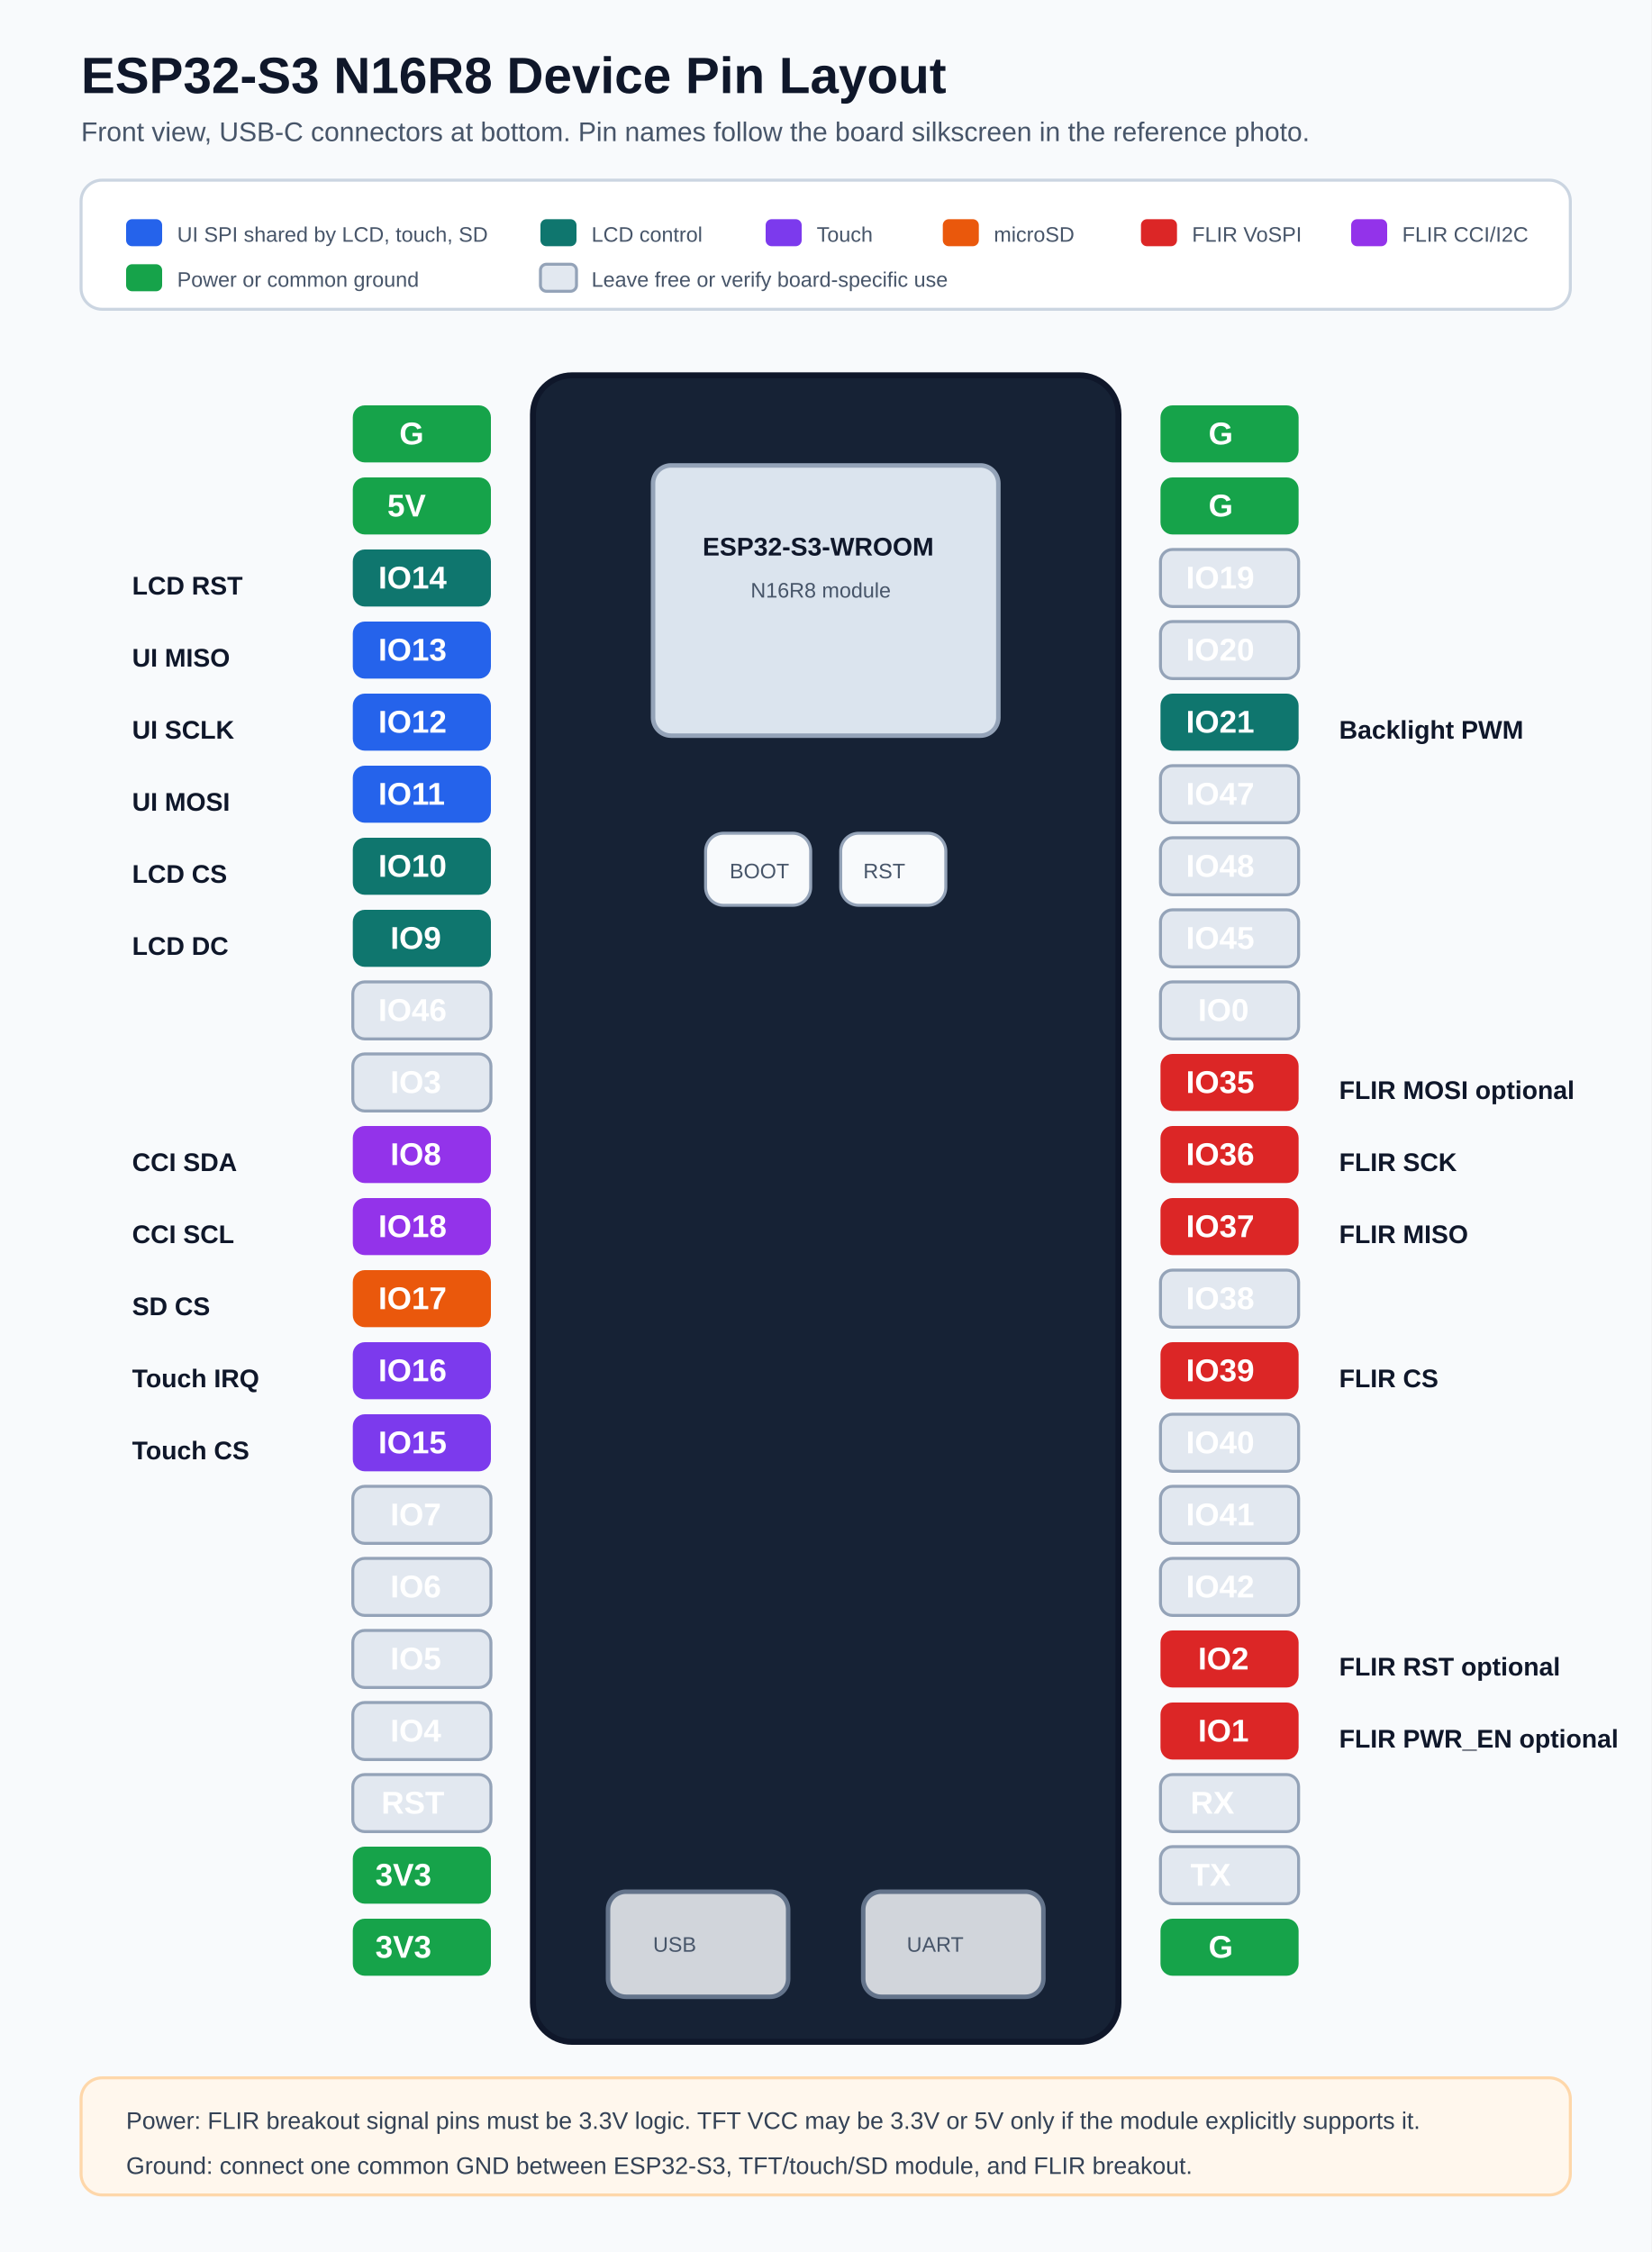
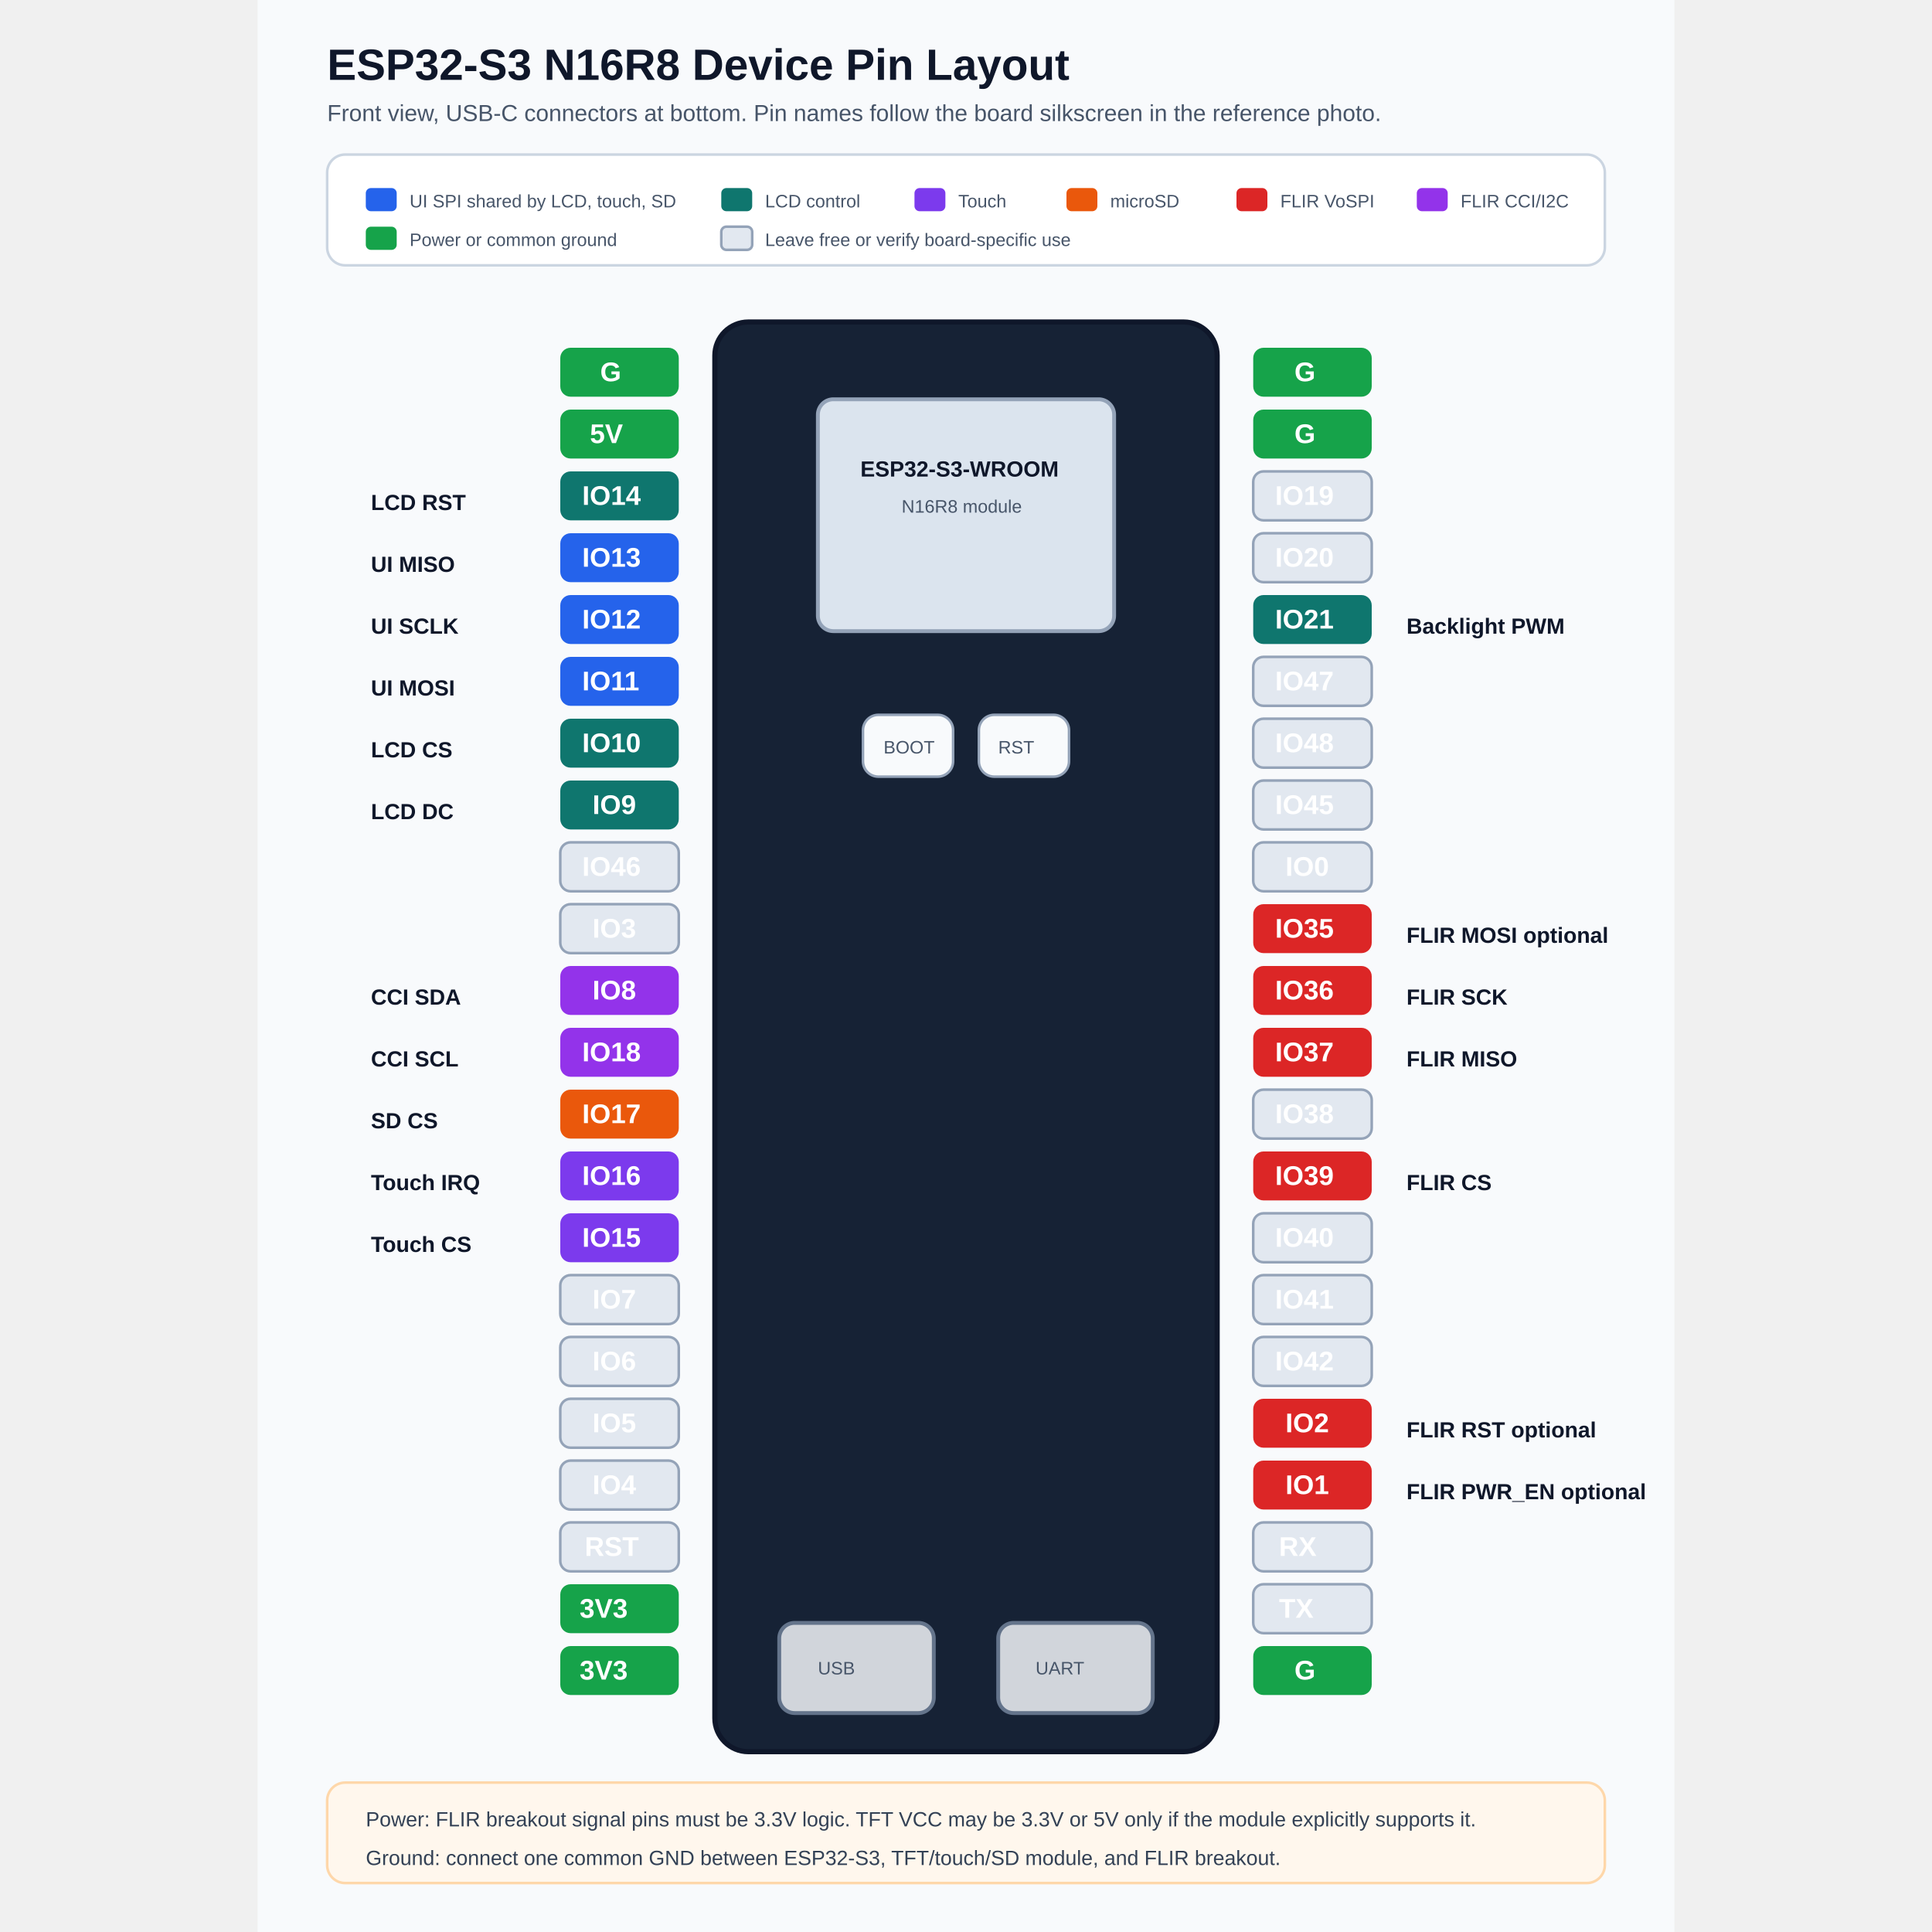
- <svg xmlns="http://www.w3.org/2000/svg" width="1100" height="1500" viewBox="0 0 1100 1500" role="img" aria-labelledby="title desc">
+ <svg xmlns="http://www.w3.org/2000/svg" width="1100" height="1100" viewBox="0 0 1100 1500" role="img" aria-labelledby="title desc">
  <defs>
    <style>
      .bg { fill: #f8fafc; }
      .board { fill: #162235; stroke: #0f172a; stroke-width: 4; rx: 26; }
      .module { fill: #dbe4ee; stroke: #94a3b8; stroke-width: 3; rx: 12; }
      .usb { fill: #d1d5db; stroke: #64748b; stroke-width: 3; rx: 12; }
      .btn { fill: #f8fafc; stroke: #94a3b8; stroke-width: 2; rx: 12; }
      .pin { fill: #0f172a; stroke: #64748b; stroke-width: 2; rx: 8; }
      .pinText { font: 700 21px Arial, sans-serif; fill: #ffffff; }
      .title { font: 700 34px Arial, sans-serif; fill: #0f172a; }
      .subtitle { font: 400 18px Arial, sans-serif; fill: #475569; }
      .label { font: 700 17px Arial, sans-serif; fill: #0f172a; }
      .small { font: 400 14px Arial, sans-serif; fill: #475569; }
      .tagText { font: 700 15px Arial, sans-serif; fill: #ffffff; }
      .tagTextDark { font: 700 15px Arial, sans-serif; fill: #0f172a; }
      .note { font: 400 16px Arial, sans-serif; fill: #334155; }
      .ui { fill: #2563eb; }
      .lcd { fill: #0f766e; }
      .touch { fill: #7c3aed; }
      .sd { fill: #ea580c; }
      .flir { fill: #dc2626; }
      .i2c { fill: #9333ea; }
      .power { fill: #16a34a; }
      .avoid { fill: #e2e8f0; stroke: #94a3b8; stroke-width: 2; }
      .legendBox { fill: #ffffff; stroke: #cbd5e1; stroke-width: 2; rx: 14; }
      .callout { fill: #fff7ed; stroke: #fed7aa; stroke-width: 2; rx: 14; }
      .wire { fill: none; stroke: #64748b; stroke-width: 3; stroke-dasharray: 8 8; }
    </style>
  </defs>
  <rect class="bg" width="1100" height="1500" />
  <text class="title" x="54" y="62">ESP32-S3 N16R8 Device Pin Layout</text>
  <text class="subtitle" x="54" y="94">Front view, USB-C connectors at bottom. Pin names follow the board silkscreen in the reference photo.</text>
  <rect class="legendBox" x="54" y="120" width="992" height="86" />
  <rect class="ui" x="84" y="146" width="24" height="18" rx="4" />
  <text class="small" x="118" y="161">UI SPI shared by LCD, touch, SD</text>
  <rect class="lcd" x="360" y="146" width="24" height="18" rx="4" />
  <text class="small" x="394" y="161">LCD control</text>
  <rect class="touch" x="510" y="146" width="24" height="18" rx="4" />
  <text class="small" x="544" y="161">Touch</text>
  <rect class="sd" x="628" y="146" width="24" height="18" rx="4" />
  <text class="small" x="662" y="161">microSD</text>
  <rect class="flir" x="760" y="146" width="24" height="18" rx="4" />
  <text class="small" x="794" y="161">FLIR VoSPI</text>
  <rect class="i2c" x="900" y="146" width="24" height="18" rx="4" />
  <text class="small" x="934" y="161">FLIR CCI/I2C</text>
  <rect class="power" x="84" y="176" width="24" height="18" rx="4" />
  <text class="small" x="118" y="191">Power or common ground</text>
  <rect class="avoid" x="360" y="176" width="24" height="18" rx="4" />
  <text class="small" x="394" y="191">Leave free or verify board-specific use</text>
  <rect class="board" x="355" y="250" width="390" height="1110" />
  <rect class="module" x="435" y="310" width="230" height="180" />
  <text class="label" x="468" y="370">ESP32-S3-WROOM</text>
  <text class="small" x="500" y="398">N16R8 module</text>
  <rect class="btn" x="470" y="555" width="70" height="48" />
  <text class="small" x="486" y="585">BOOT</text>
  <rect class="btn" x="560" y="555" width="70" height="48" />
  <text class="small" x="575" y="585">RST</text>
  <rect class="usb" x="405" y="1260" width="120" height="70" />
  <text class="small" x="435" y="1300">USB</text>
  <rect class="usb" x="575" y="1260" width="120" height="70" />
  <text class="small" x="604" y="1300">UART</text>
  <rect class="power" x="235" y="270" width="92" height="38" rx="8" />
  <text class="pinText" x="266" y="296">G</text>
  <rect class="power" x="235" y="318" width="92" height="38" rx="8" />
  <text class="pinText" x="258" y="344">5V</text>
  <rect class="lcd" x="235" y="366" width="92" height="38" rx="8" />
  <text class="pinText" x="252" y="392">IO14</text>
  <rect class="ui" x="235" y="414" width="92" height="38" rx="8" />
  <text class="pinText" x="252" y="440">IO13</text>
  <rect class="ui" x="235" y="462" width="92" height="38" rx="8" />
  <text class="pinText" x="252" y="488">IO12</text>
  <rect class="ui" x="235" y="510" width="92" height="38" rx="8" />
  <text class="pinText" x="252" y="536">IO11</text>
  <rect class="lcd" x="235" y="558" width="92" height="38" rx="8" />
  <text class="pinText" x="252" y="584">IO10</text>
  <rect class="lcd" x="235" y="606" width="92" height="38" rx="8" />
  <text class="pinText" x="260" y="632">IO9</text>
  <rect class="avoid" x="235" y="654" width="92" height="38" rx="8" />
  <text class="pinText" x="252" y="680">IO46</text>
  <rect class="avoid" x="235" y="702" width="92" height="38" rx="8" />
  <text class="pinText" x="260" y="728">IO3</text>
  <rect class="i2c" x="235" y="750" width="92" height="38" rx="8" />
  <text class="pinText" x="260" y="776">IO8</text>
  <rect class="i2c" x="235" y="798" width="92" height="38" rx="8" />
  <text class="pinText" x="252" y="824">IO18</text>
  <rect class="sd" x="235" y="846" width="92" height="38" rx="8" />
  <text class="pinText" x="252" y="872">IO17</text>
  <rect class="touch" x="235" y="894" width="92" height="38" rx="8" />
  <text class="pinText" x="252" y="920">IO16</text>
  <rect class="touch" x="235" y="942" width="92" height="38" rx="8" />
  <text class="pinText" x="252" y="968">IO15</text>
  <rect class="avoid" x="235" y="990" width="92" height="38" rx="8" />
  <text class="pinText" x="260" y="1016">IO7</text>
  <rect class="avoid" x="235" y="1038" width="92" height="38" rx="8" />
  <text class="pinText" x="260" y="1064">IO6</text>
  <rect class="avoid" x="235" y="1086" width="92" height="38" rx="8" />
  <text class="pinText" x="260" y="1112">IO5</text>
  <rect class="avoid" x="235" y="1134" width="92" height="38" rx="8" />
  <text class="pinText" x="260" y="1160">IO4</text>
  <rect class="avoid" x="235" y="1182" width="92" height="38" rx="8" />
  <text class="pinText" x="254" y="1208">RST</text>
  <rect class="power" x="235" y="1230" width="92" height="38" rx="8" />
  <text class="pinText" x="250" y="1256">3V3</text>
  <rect class="power" x="235" y="1278" width="92" height="38" rx="8" />
  <text class="pinText" x="250" y="1304">3V3</text>
  <rect class="power" x="773" y="270" width="92" height="38" rx="8" />
  <text class="pinText" x="805" y="296">G</text>
  <rect class="power" x="773" y="318" width="92" height="38" rx="8" />
  <text class="pinText" x="805" y="344">G</text>
  <rect class="avoid" x="773" y="366" width="92" height="38" rx="8" />
  <text class="pinText" x="790" y="392">IO19</text>
  <rect class="avoid" x="773" y="414" width="92" height="38" rx="8" />
  <text class="pinText" x="790" y="440">IO20</text>
  <rect class="lcd" x="773" y="462" width="92" height="38" rx="8" />
  <text class="pinText" x="790" y="488">IO21</text>
  <rect class="avoid" x="773" y="510" width="92" height="38" rx="8" />
  <text class="pinText" x="790" y="536">IO47</text>
  <rect class="avoid" x="773" y="558" width="92" height="38" rx="8" />
  <text class="pinText" x="790" y="584">IO48</text>
  <rect class="avoid" x="773" y="606" width="92" height="38" rx="8" />
  <text class="pinText" x="790" y="632">IO45</text>
  <rect class="avoid" x="773" y="654" width="92" height="38" rx="8" />
  <text class="pinText" x="798" y="680">IO0</text>
  <rect class="flir" x="773" y="702" width="92" height="38" rx="8" />
  <text class="pinText" x="790" y="728">IO35</text>
  <rect class="flir" x="773" y="750" width="92" height="38" rx="8" />
  <text class="pinText" x="790" y="776">IO36</text>
  <rect class="flir" x="773" y="798" width="92" height="38" rx="8" />
  <text class="pinText" x="790" y="824">IO37</text>
  <rect class="avoid" x="773" y="846" width="92" height="38" rx="8" />
  <text class="pinText" x="790" y="872">IO38</text>
  <rect class="flir" x="773" y="894" width="92" height="38" rx="8" />
  <text class="pinText" x="790" y="920">IO39</text>
  <rect class="avoid" x="773" y="942" width="92" height="38" rx="8" />
  <text class="pinText" x="790" y="968">IO40</text>
  <rect class="avoid" x="773" y="990" width="92" height="38" rx="8" />
  <text class="pinText" x="790" y="1016">IO41</text>
  <rect class="avoid" x="773" y="1038" width="92" height="38" rx="8" />
  <text class="pinText" x="790" y="1064">IO42</text>
  <rect class="flir" x="773" y="1086" width="92" height="38" rx="8" />
  <text class="pinText" x="798" y="1112">IO2</text>
  <rect class="flir" x="773" y="1134" width="92" height="38" rx="8" />
  <text class="pinText" x="798" y="1160">IO1</text>
  <rect class="avoid" x="773" y="1182" width="92" height="38" rx="8" />
  <text class="pinText" x="793" y="1208">RX</text>
  <rect class="avoid" x="773" y="1230" width="92" height="38" rx="8" />
  <text class="pinText" x="793" y="1256">TX</text>
  <rect class="power" x="773" y="1278" width="92" height="38" rx="8" />
  <text class="pinText" x="805" y="1304">G</text>
  <text class="label" x="88" y="396">LCD RST</text>
  <text class="label" x="88" y="444">UI MISO</text>
  <text class="label" x="88" y="492">UI SCLK</text>
  <text class="label" x="88" y="540">UI MOSI</text>
  <text class="label" x="88" y="588">LCD CS</text>
  <text class="label" x="88" y="636">LCD DC</text>
  <text class="label" x="88" y="780">CCI SDA</text>
  <text class="label" x="88" y="828">CCI SCL</text>
  <text class="label" x="88" y="876">SD CS</text>
  <text class="label" x="88" y="924">Touch IRQ</text>
  <text class="label" x="88" y="972">Touch CS</text>
  <text class="label" x="892" y="492">Backlight PWM</text>
  <text class="label" x="892" y="732">FLIR MOSI optional</text>
  <text class="label" x="892" y="780">FLIR SCK</text>
  <text class="label" x="892" y="828">FLIR MISO</text>
  <text class="label" x="892" y="924">FLIR CS</text>
  <text class="label" x="892" y="1116">FLIR RST optional</text>
  <text class="label" x="892" y="1164">FLIR PWR_EN optional</text>
  <rect class="callout" x="54" y="1384" width="992" height="78" />
  <text class="note" x="84" y="1418">Power: FLIR breakout signal pins must be 3.3V logic. TFT VCC may be 3.3V or 5V only if the module explicitly supports it.</text>
  <text class="note" x="84" y="1448">Ground: connect one common GND between ESP32-S3, TFT/touch/SD module, and FLIR breakout.</text>
</svg>
